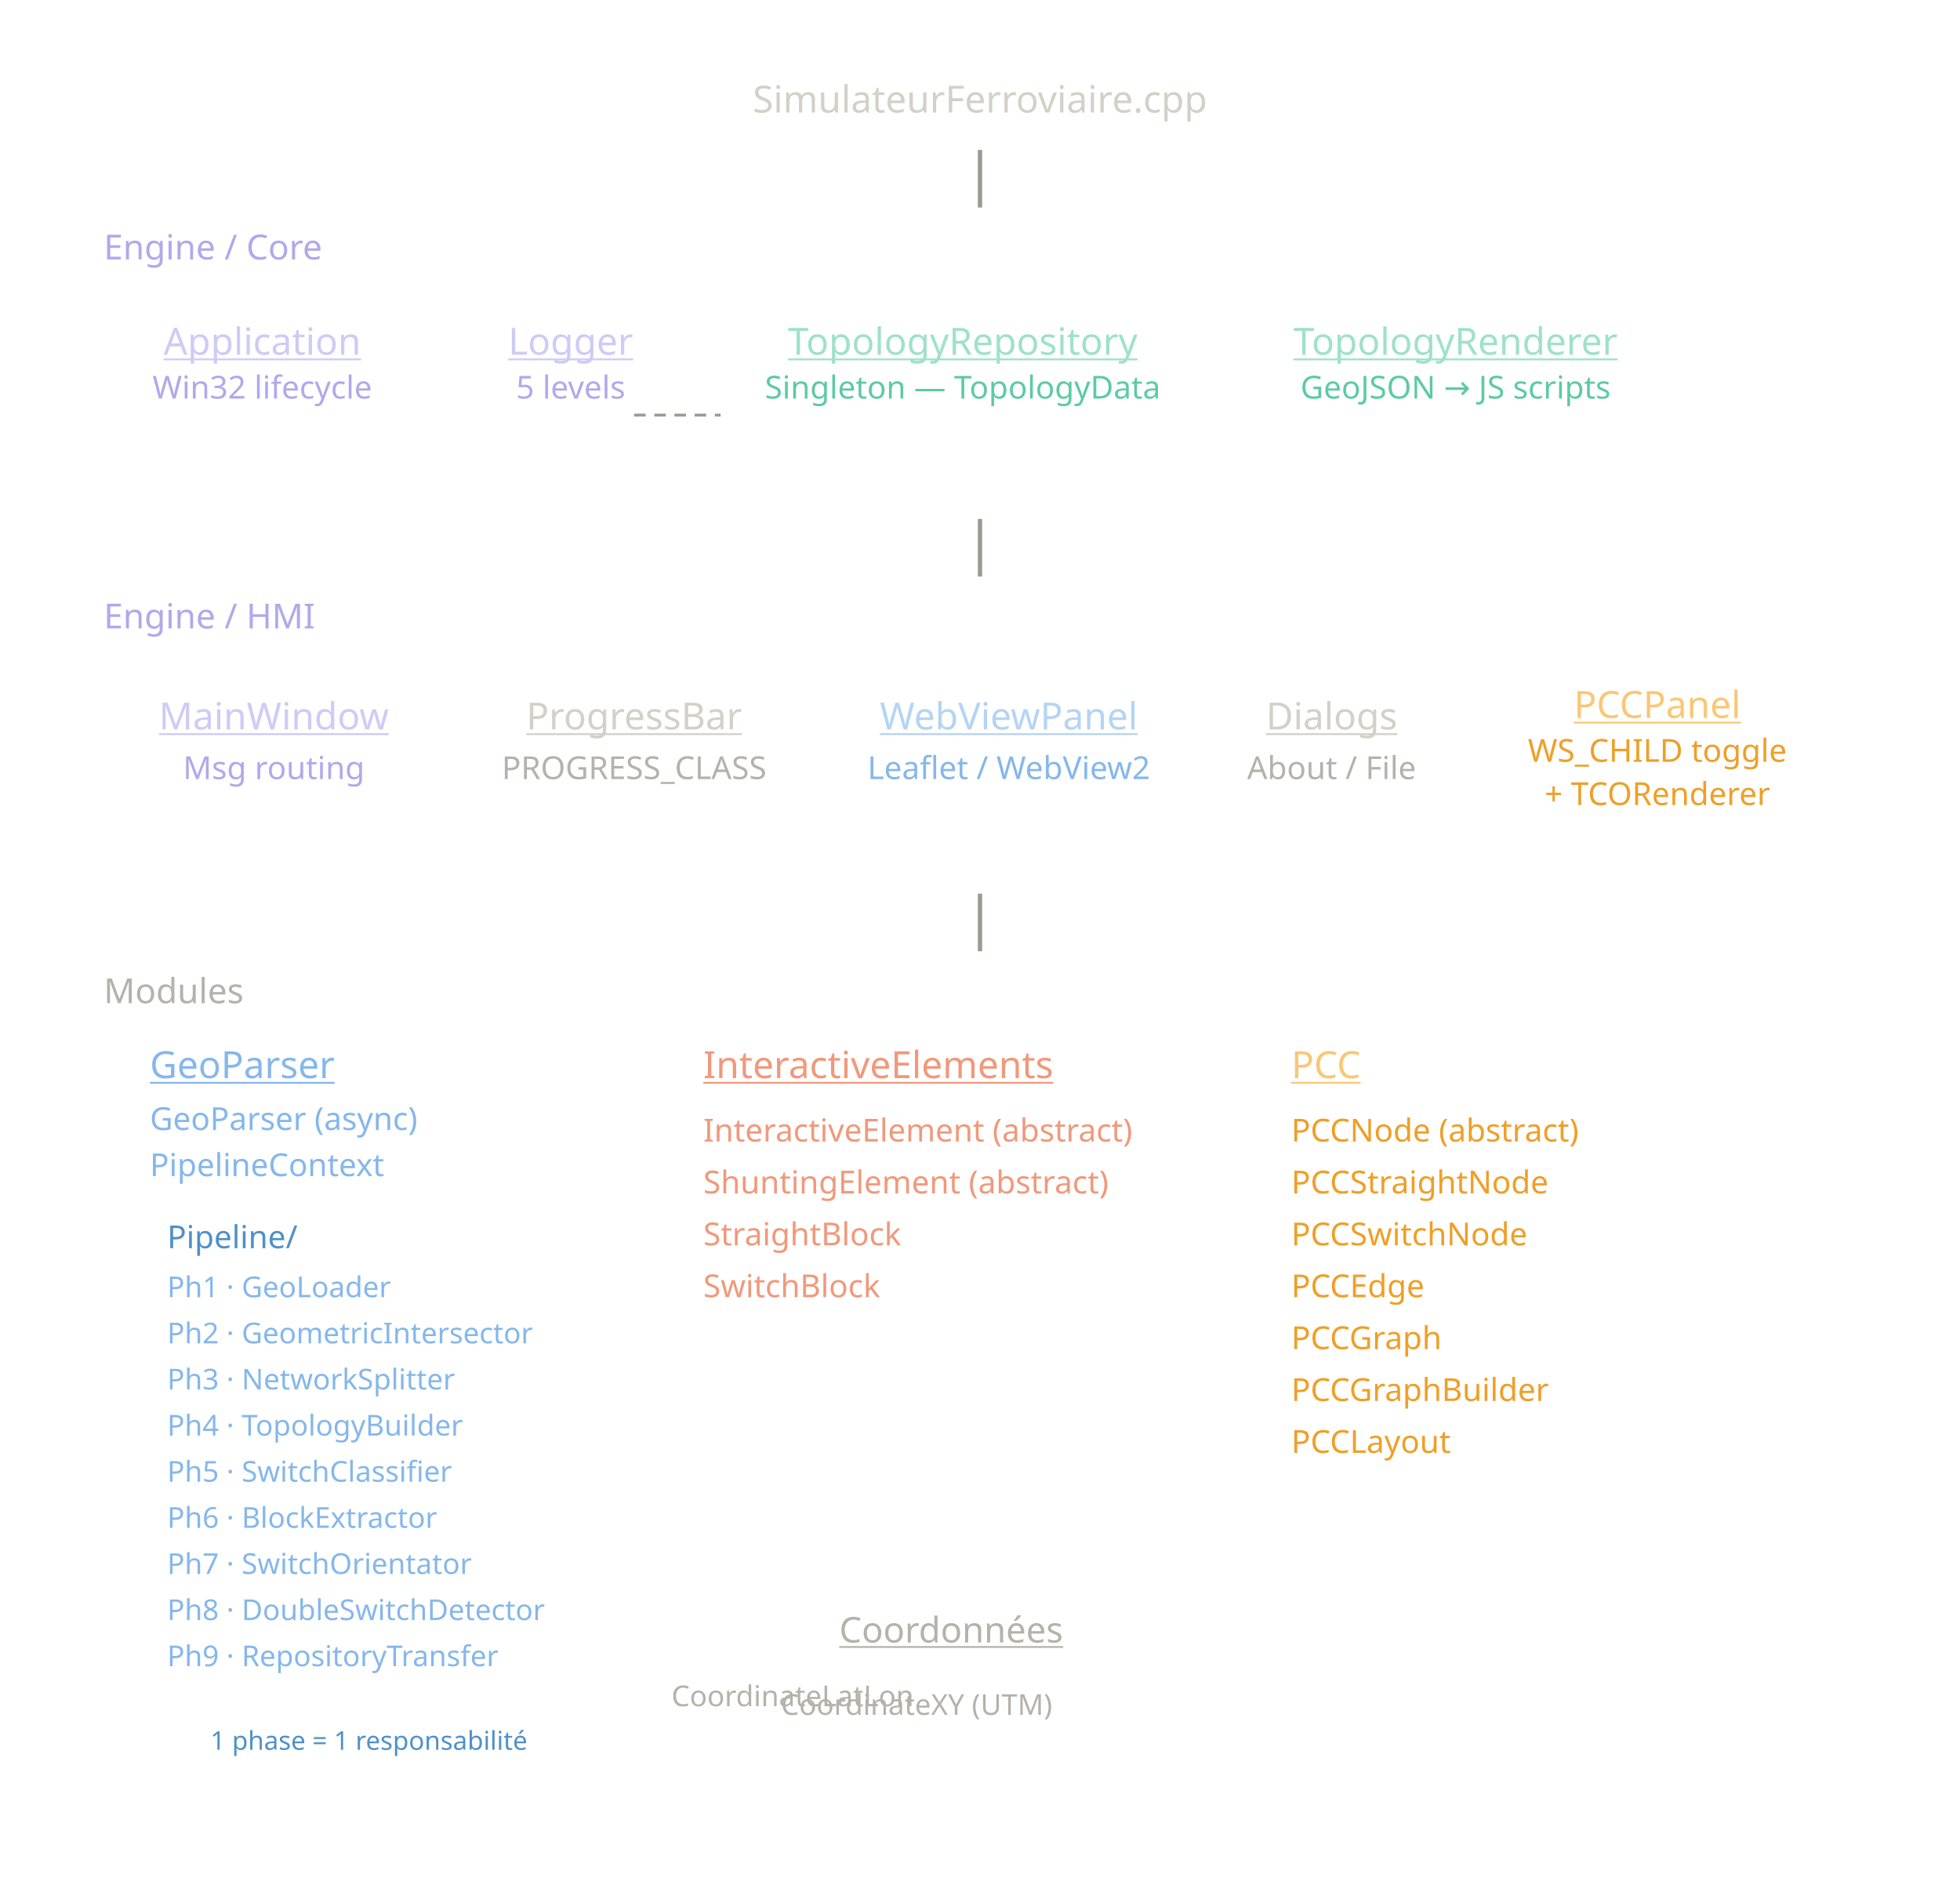
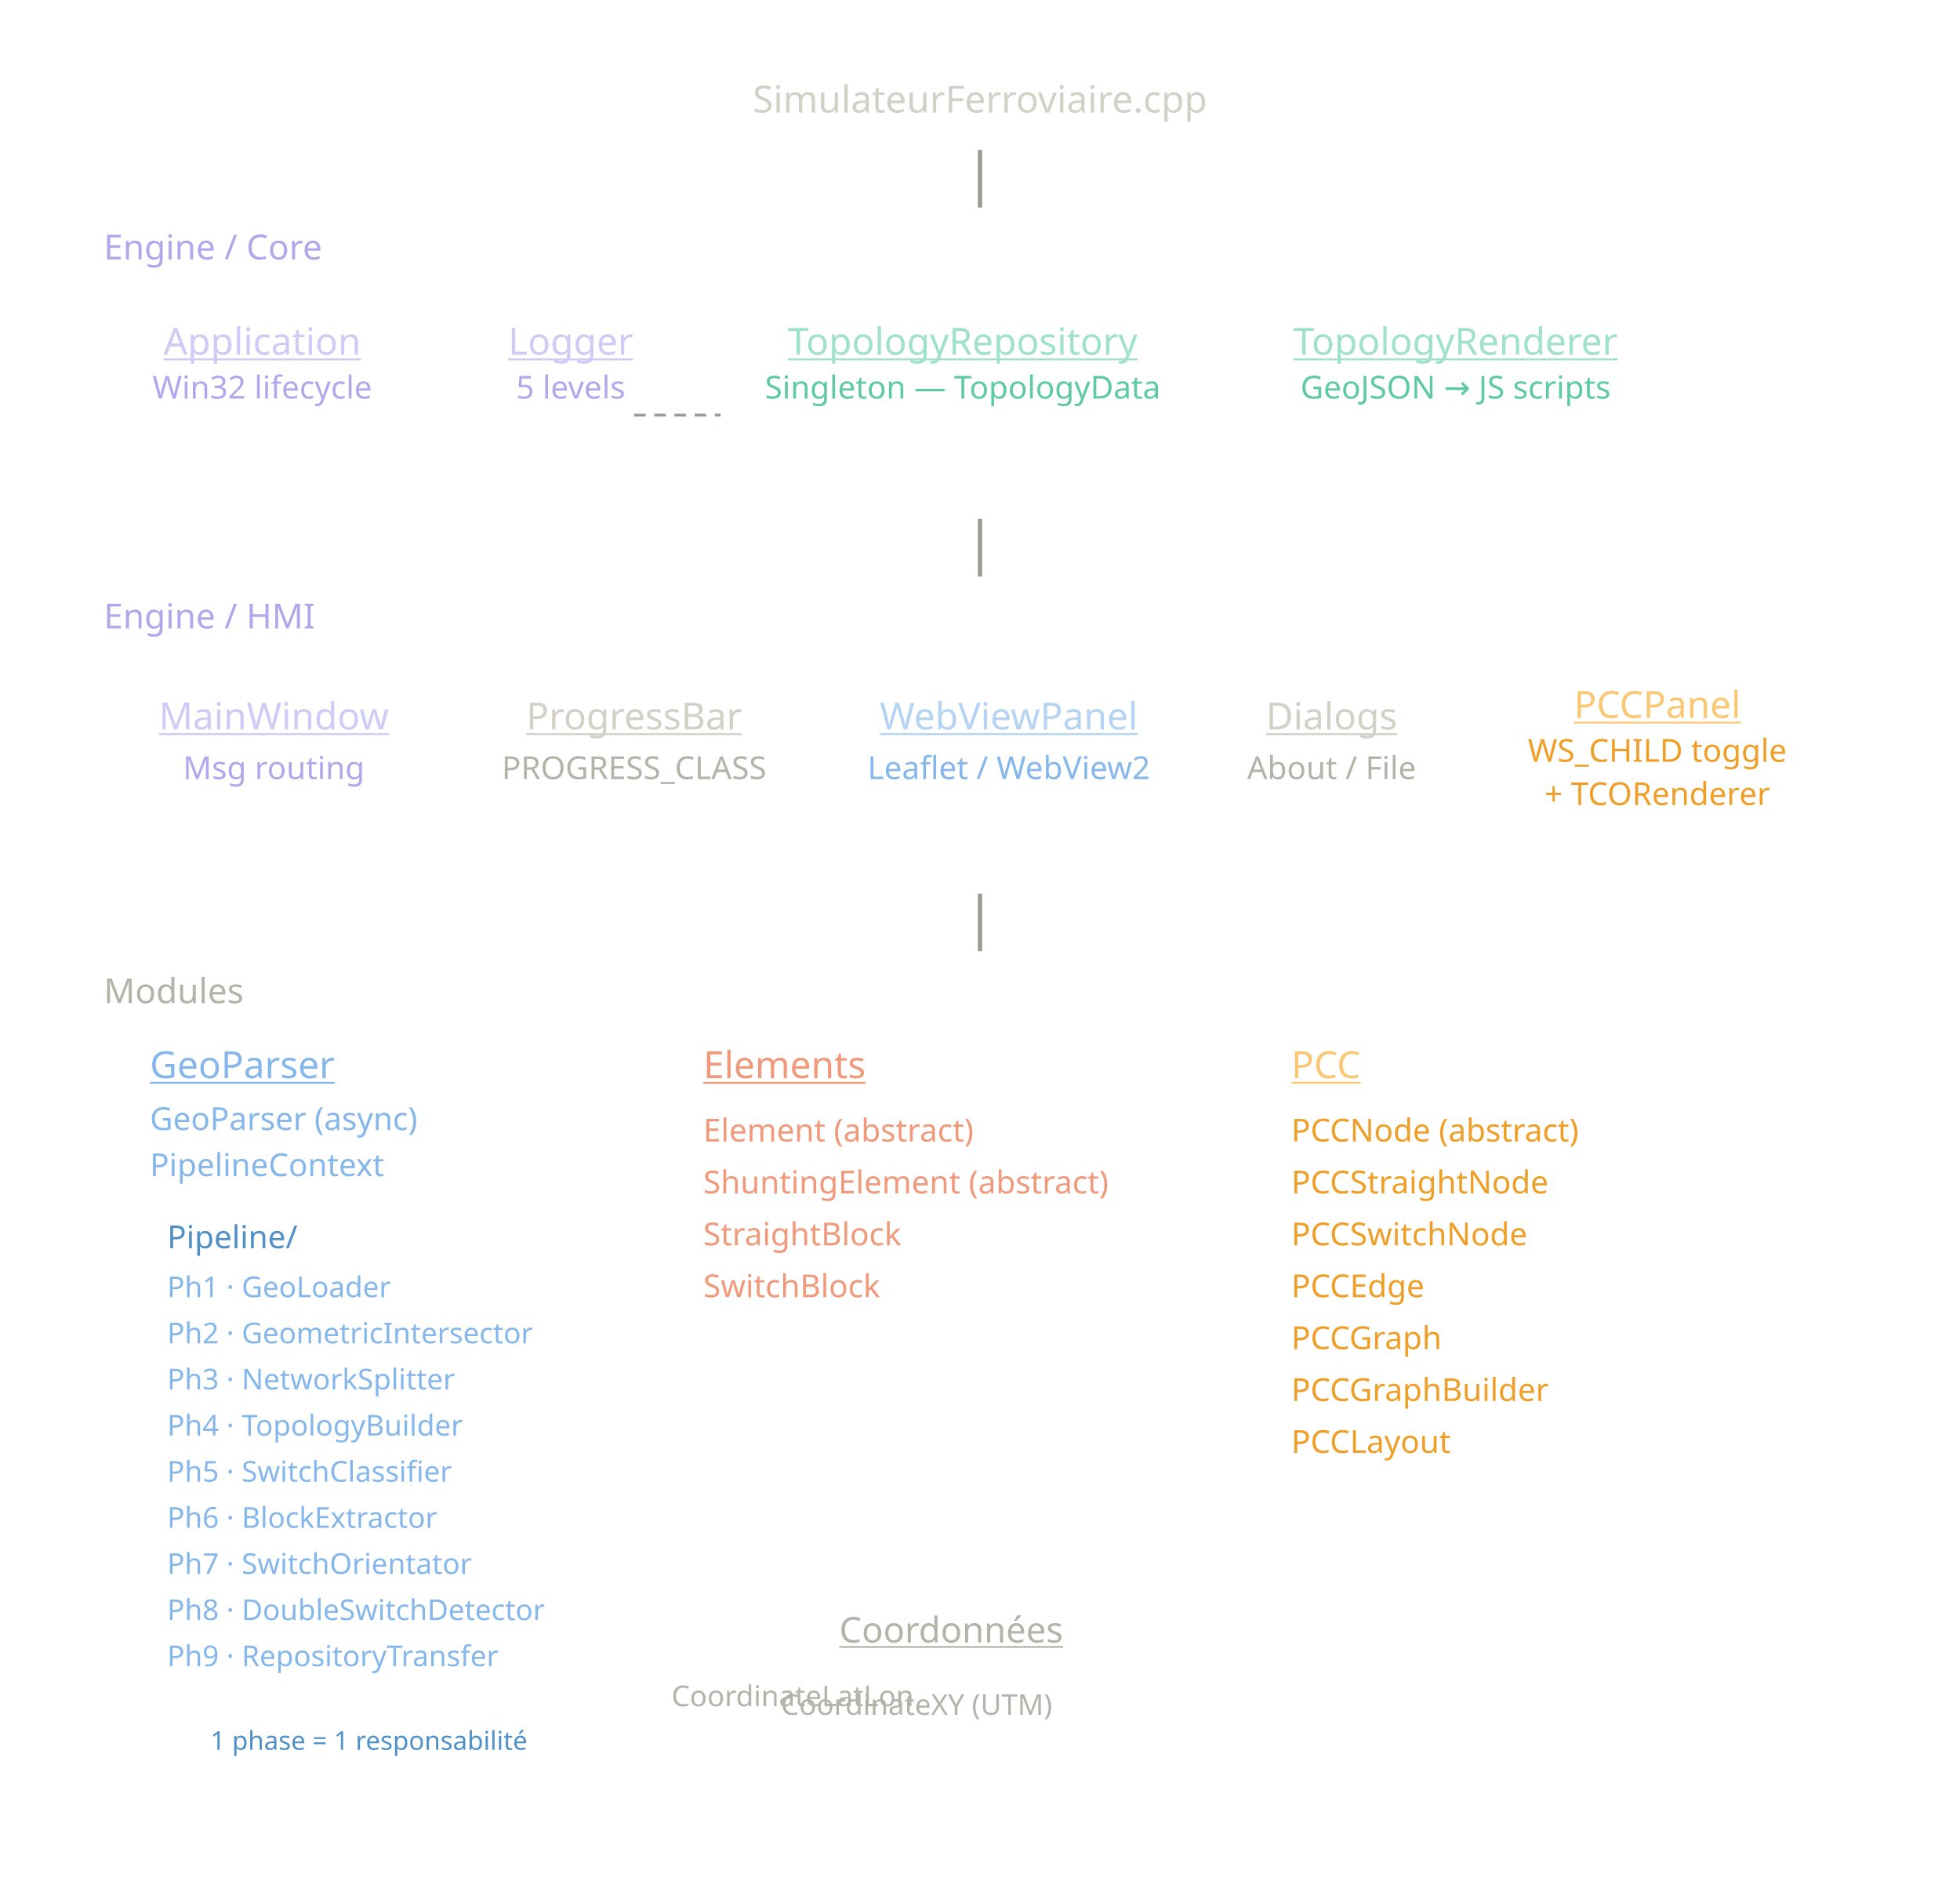
<svg xmlns="http://www.w3.org/2000/svg" width="680" viewBox="0 0 680 660" style="font-family: Arial, sans-serif;">
  <defs>
    <marker id="0" viewBox="0 0 680 660" refX="8" refY="5" markerWidth="6" markerHeight="6" orient="auto-start-reverse">
      <path d="M2 1L8 5L2 9" fill="none" stroke="#9C9A92" stroke-width="1.5" stroke-linecap="round" stroke-linejoin="round">
</path>
    </marker>
  </defs>
-  Entry point  Engine/Core  Engine/HMI  Modules  GeoParser : x=36 w=184  Pipeline sub-block  SRP label  InteractiveElements : x=228 w=196  PCC : x=432 w=208  Coordinates  Arrow GeoParser → TopologyRepository <g isVisble="True">
+  Entry point  Engine/Core  Engine/HMI  Modules  GeoParser : x=36 w=184  Pipeline sub-block  SRP label  Elements : x=228 w=196  PCC : x=432 w=208  Coordinates  Arrow GeoParser → TopologyRepository <g isVisble="True">
    <rect style="fill:#2C2C2A;stroke:none; stroke-width:1" x="0" y="0" width="7,083333in" height="6,75in" transform="matrix(1,0,0,1,0,0)" vector-effect="non-scaling-stroke" pen="1,1" rx="8" />
    <rect style="fill:#444441;stroke:#B4B2A9; stroke-width:0.5" x="240" y="16" width="2,083333in" height="0,375in" transform="matrix(1,0,0,1,0,0)" vector-effect="non-scaling-stroke" pen="1,1" rx="8" />
    <text fill="#D3D1C7" font-family="Microsoft Sans Serif" font-size="9.75pt" text-anchor="middle" x="340" y="34" transform="matrix(1,0,0,1,0,0)" vector-effect="non-scaling-stroke" pen="1,1" dominant-baseline="central">SimulateurFerroviaire.cpp</text>
    <line style="fill:Black;stroke:#9C9A92; stroke-width:1.5" x1="340" y1="52" x2="340" y2="72" transform="matrix(1,0,0,1,0,0)" vector-effect="non-scaling-stroke" pen="1,1" marker-end="url(#arr)" />
    <rect style="fill:#3C3489;stroke:#AFA9EC; stroke-width:0.5" x="20" y="72" width="6,666667in" height="1,125in" transform="matrix(1,0,0,1,0,0)" vector-effect="non-scaling-stroke" pen="1,1" rx="12" />
    <text fill="#AFA9EC" font-family="Microsoft Sans Serif" font-size="9pt" x="36" y="90" transform="matrix(1,0,0,1,0,0)" vector-effect="non-scaling-stroke" pen="1,1">Engine / Core</text>
    <rect style="fill:#3C3489;stroke:#AFA9EC; stroke-width:0.5" x="36" y="100" width="1,145833in" height="0,4583333in" transform="matrix(1,0,0,1,0,0)" vector-effect="non-scaling-stroke" pen="1,1" rx="6" />
    <text fill="#CECBF6" font-family="Microsoft Sans Serif" text-decoration="underline" font-size="9.75pt" text-anchor="middle" x="91" y="118" transform="matrix(1,0,0,1,0,0)" vector-effect="non-scaling-stroke" pen="1,1" dominant-baseline="central">Application</text>
    <text fill="#AFA9EC" font-family="Microsoft Sans Serif" font-size="8.25pt" text-anchor="middle" x="91" y="134" transform="matrix(1,0,0,1,0,0)" vector-effect="non-scaling-stroke" pen="1,1" dominant-baseline="central">Win32 lifecycle</text>
    <rect style="fill:#3C3489;stroke:#AFA9EC; stroke-width:0.5" x="158" y="100" width="0,8333333in" height="0,4583333in" transform="matrix(1,0,0,1,0,0)" vector-effect="non-scaling-stroke" pen="1,1" rx="6" />
    <text fill="#CECBF6" font-family="Microsoft Sans Serif" text-decoration="underline" font-size="9.75pt" text-anchor="middle" x="198" y="118" transform="matrix(1,0,0,1,0,0)" vector-effect="non-scaling-stroke" pen="1,1" dominant-baseline="central">Logger</text>
    <text fill="#AFA9EC" font-family="Microsoft Sans Serif" font-size="8.25pt" text-anchor="middle" x="198" y="134" transform="matrix(1,0,0,1,0,0)" vector-effect="non-scaling-stroke" pen="1,1" dominant-baseline="central">5 levels</text>
    <rect style="fill:#085041;stroke:#5DCAA5; stroke-width:0.5" x="250" y="100" width="1,75in" height="0,4583333in" transform="matrix(1,0,0,1,0,0)" vector-effect="non-scaling-stroke" pen="1,1" rx="6" />
    <text fill="#9FE1CB" font-family="Microsoft Sans Serif" text-decoration="underline" font-size="9.75pt" text-anchor="middle" x="334" y="118" transform="matrix(1,0,0,1,0,0)" vector-effect="non-scaling-stroke" pen="1,1" dominant-baseline="central">TopologyRepository</text>
    <text fill="#5DCAA5" font-family="Microsoft Sans Serif" font-size="8.25pt" text-anchor="middle" x="334" y="134" transform="matrix(1,0,0,1,0,0)" vector-effect="non-scaling-stroke" pen="1,1" dominant-baseline="central">Singleton — TopologyData</text>
    <rect style="fill:#085041;stroke:#5DCAA5; stroke-width:0.5" x="430" y="100" width="1,5625in" height="0,4583333in" transform="matrix(1,0,0,1,0,0)" vector-effect="non-scaling-stroke" pen="1,1" rx="6" />
    <text fill="#9FE1CB" font-family="Microsoft Sans Serif" text-decoration="underline" font-size="9.75pt" text-anchor="middle" x="505" y="118" transform="matrix(1,0,0,1,0,0)" vector-effect="non-scaling-stroke" pen="1,1" dominant-baseline="central">TopologyRenderer</text>
    <text fill="#5DCAA5" font-family="Microsoft Sans Serif" font-size="8.25pt" text-anchor="middle" x="505" y="134" transform="matrix(1,0,0,1,0,0)" vector-effect="non-scaling-stroke" pen="1,1" dominant-baseline="central">GeoJSON → JS scripts</text>
    <line style="fill:Black;stroke:#9C9A92; stroke-width:1.5" x1="340" y1="180" x2="340" y2="200" transform="matrix(1,0,0,1,0,0)" vector-effect="non-scaling-stroke" pen="1,1" marker-end="url(#arr)" />
    <rect style="fill:#3C3489;stroke:#AFA9EC; stroke-width:0.5" x="20" y="200" width="6,666667in" height="1,145833in" transform="matrix(1,0,0,1,0,0)" vector-effect="non-scaling-stroke" pen="1,1" rx="12" />
    <text fill="#AFA9EC" font-family="Microsoft Sans Serif" font-size="9pt" x="36" y="218" transform="matrix(1,0,0,1,0,0)" vector-effect="non-scaling-stroke" pen="1,1">Engine / HMI</text>
    <rect style="fill:#3C3489;stroke:#AFA9EC; stroke-width:0.5" x="36" y="226" width="1,229167in" height="0,5833333in" transform="matrix(1,0,0,1,0,0)" vector-effect="non-scaling-stroke" pen="1,1" rx="6" />
    <text fill="#CECBF6" font-family="Microsoft Sans Serif" text-decoration="underline" font-size="9.75pt" text-anchor="middle" x="95" y="248" transform="matrix(1,0,0,1,0,0)" vector-effect="non-scaling-stroke" pen="1,1" dominant-baseline="central">MainWindow</text>
    <text fill="#AFA9EC" font-family="Microsoft Sans Serif" font-size="8.25pt" text-anchor="middle" x="95" y="266" transform="matrix(1,0,0,1,0,0)" vector-effect="non-scaling-stroke" pen="1,1" dominant-baseline="central">Msg routing</text>
    <rect style="fill:#444441;stroke:#B4B2A9; stroke-width:0.5" x="166" y="226" width="1,125in" height="0,5833333in" transform="matrix(1,0,0,1,0,0)" vector-effect="non-scaling-stroke" pen="1,1" rx="6" />
    <text fill="#D3D1C7" font-family="Microsoft Sans Serif" text-decoration="underline" font-size="9.75pt" text-anchor="middle" x="220" y="248" transform="matrix(1,0,0,1,0,0)" vector-effect="non-scaling-stroke" pen="1,1" dominant-baseline="central">ProgressBar</text>
    <text fill="#B4B2A9" font-family="Microsoft Sans Serif" font-size="8.25pt" text-anchor="middle" x="220" y="266" transform="matrix(1,0,0,1,0,0)" vector-effect="non-scaling-stroke" pen="1,1" dominant-baseline="central">PROGRESS_CLASS</text>
    <rect style="fill:#0C447C;stroke:#85B7EB; stroke-width:0.5" x="286" y="226" width="1,333333in" height="0,5833333in" transform="matrix(1,0,0,1,0,0)" vector-effect="non-scaling-stroke" pen="1,1" rx="6" />
    <text fill="#B5D4F4" font-family="Microsoft Sans Serif" text-decoration="underline" font-size="9.75pt" text-anchor="middle" x="350" y="248" transform="matrix(1,0,0,1,0,0)" vector-effect="non-scaling-stroke" pen="1,1" dominant-baseline="central">WebViewPanel</text>
    <text fill="#85B7EB" font-family="Microsoft Sans Serif" font-size="8.25pt" text-anchor="middle" x="350" y="266" transform="matrix(1,0,0,1,0,0)" vector-effect="non-scaling-stroke" pen="1,1" dominant-baseline="central">Leaflet / WebView2</text>
    <rect style="fill:#444441;stroke:#B4B2A9; stroke-width:0.5" x="426" y="226" width="0,75in" height="0,5833333in" transform="matrix(1,0,0,1,0,0)" vector-effect="non-scaling-stroke" pen="1,1" rx="6" />
    <text fill="#D3D1C7" font-family="Microsoft Sans Serif" text-decoration="underline" font-size="9.75pt" text-anchor="middle" x="462" y="248" transform="matrix(1,0,0,1,0,0)" vector-effect="non-scaling-stroke" pen="1,1" dominant-baseline="central">Dialogs</text>
    <text fill="#B4B2A9" font-family="Microsoft Sans Serif" font-size="8.25pt" text-anchor="middle" x="462" y="266" transform="matrix(1,0,0,1,0,0)" vector-effect="non-scaling-stroke" pen="1,1" dominant-baseline="central">About / File</text>
    <rect style="fill:#633806;stroke:#EF9F27; stroke-width:0.5" x="510" y="226" width="1,354167in" height="0,5833333in" transform="matrix(1,0,0,1,0,0)" vector-effect="non-scaling-stroke" pen="1,1" rx="6" />
    <text fill="#FAC775" font-family="Microsoft Sans Serif" text-decoration="underline" font-size="9.75pt" text-anchor="middle" x="575" y="244" transform="matrix(1,0,0,1,0,0)" vector-effect="non-scaling-stroke" pen="1,1" dominant-baseline="central">PCCPanel</text>
    <text fill="#EF9F27" font-family="Microsoft Sans Serif" font-size="8.25pt" text-anchor="middle" x="575" y="260" transform="matrix(1,0,0,1,0,0)" vector-effect="non-scaling-stroke" pen="1,1" dominant-baseline="central">WS_CHILD toggle</text>
    <text fill="#EF9F27" font-family="Microsoft Sans Serif" font-size="8.25pt" text-anchor="middle" x="575" y="275" transform="matrix(1,0,0,1,0,0)" vector-effect="non-scaling-stroke" pen="1,1" dominant-baseline="central">+ TCORenderer</text>
    <line style="fill:Black;stroke:#9C9A92; stroke-width:1.5" x1="340" y1="310" x2="340" y2="330" transform="matrix(1,0,0,1,0,0)" vector-effect="non-scaling-stroke" pen="1,1" marker-end="url(#arr)" />
    <rect style="fill:#444441;stroke:#B4B2A9; stroke-width:0.5" x="20" y="330" width="6,666667in" height="3,1875in" transform="matrix(1,0,0,1,0,0)" vector-effect="non-scaling-stroke" pen="1,1" rx="12" />
    <text fill="#B4B2A9" font-family="Microsoft Sans Serif" font-size="9pt" x="36" y="348" transform="matrix(1,0,0,1,0,0)" vector-effect="non-scaling-stroke" pen="1,1">Modules</text>
    <rect style="fill:#0C447C;stroke:#85B7EB; stroke-width:0.5" x="36" y="356" width="1,916667in" height="2,791667in" transform="matrix(1,0,0,1,0,0)" vector-effect="non-scaling-stroke" pen="1,1" rx="8" />
    <text fill="#85B7EB" font-family="Microsoft Sans Serif" text-decoration="underline" font-size="9.75pt" x="52" y="374" transform="matrix(1,0,0,1,0,0)" vector-effect="non-scaling-stroke" pen="1,1">GeoParser</text>
    <text fill="#85B7EB" font-family="Microsoft Sans Serif" font-size="8.25pt" x="52" y="392" transform="matrix(1,0,0,1,0,0)" vector-effect="non-scaling-stroke" pen="1,1">GeoParser (async)</text>
    <text fill="#85B7EB" font-family="Microsoft Sans Serif" font-size="8.25pt" x="52" y="408" transform="matrix(1,0,0,1,0,0)" vector-effect="non-scaling-stroke" pen="1,1">PipelineContext</text>
    <rect style="fill:#092D54;stroke:#5090C8; stroke-width:0.5" x="46" y="418" width="1,708333in" height="2,041667in" transform="matrix(1,0,0,1,0,0)" vector-effect="non-scaling-stroke" pen="1,1" rx="6" />
    <text fill="#5090C8" font-family="Microsoft Sans Serif" font-size="8.25pt" x="58" y="433" transform="matrix(1,0,0,1,0,0)" vector-effect="non-scaling-stroke" pen="1,1">Pipeline/</text>
    <text fill="#85B7EB" font-family="Microsoft Sans Serif" font-size="7.5pt" x="58" y="450" transform="matrix(1,0,0,1,0,0)" vector-effect="non-scaling-stroke" pen="1,1">Ph1 · GeoLoader</text>
    <text fill="#85B7EB" font-family="Microsoft Sans Serif" font-size="7.5pt" x="58" y="466" transform="matrix(1,0,0,1,0,0)" vector-effect="non-scaling-stroke" pen="1,1">Ph2 · GeometricIntersector</text>
    <text fill="#85B7EB" font-family="Microsoft Sans Serif" font-size="7.5pt" x="58" y="482" transform="matrix(1,0,0,1,0,0)" vector-effect="non-scaling-stroke" pen="1,1">Ph3 · NetworkSplitter</text>
    <text fill="#85B7EB" font-family="Microsoft Sans Serif" font-size="7.5pt" x="58" y="498" transform="matrix(1,0,0,1,0,0)" vector-effect="non-scaling-stroke" pen="1,1">Ph4 · TopologyBuilder</text>
    <text fill="#85B7EB" font-family="Microsoft Sans Serif" font-size="7.5pt" x="58" y="514" transform="matrix(1,0,0,1,0,0)" vector-effect="non-scaling-stroke" pen="1,1">Ph5 · SwitchClassifier</text>
    <text fill="#85B7EB" font-family="Microsoft Sans Serif" font-size="7.5pt" x="58" y="530" transform="matrix(1,0,0,1,0,0)" vector-effect="non-scaling-stroke" pen="1,1">Ph6 · BlockExtractor</text>
    <text fill="#85B7EB" font-family="Microsoft Sans Serif" font-size="7.5pt" x="58" y="546" transform="matrix(1,0,0,1,0,0)" vector-effect="non-scaling-stroke" pen="1,1">Ph7 · SwitchOrientator</text>
    <text fill="#85B7EB" font-family="Microsoft Sans Serif" font-size="7.5pt" x="58" y="562" transform="matrix(1,0,0,1,0,0)" vector-effect="non-scaling-stroke" pen="1,1">Ph8 · DoubleSwitchDetector</text>
    <text fill="#85B7EB" font-family="Microsoft Sans Serif" font-size="7.5pt" x="58" y="578" transform="matrix(1,0,0,1,0,0)" vector-effect="non-scaling-stroke" pen="1,1">Ph9 · RepositoryTransfer</text>
    <text fill="#5090C8" font-family="Microsoft Sans Serif" font-size="6.75pt" text-anchor="middle" x="128" y="607" transform="matrix(1,0,0,1,0,0)" vector-effect="non-scaling-stroke" pen="1,1">1 phase = 1 responsabilité</text>
    <rect style="fill:#712B13;stroke:#F0997B; stroke-width:0.5" x="228" y="356" width="2,041667in" height="1,875in" transform="matrix(1,0,0,1,0,4,0,4)" vector-effect="non-scaling-stroke" pen="1,1" rx="8" />
-     <text fill="#F0997B" font-family="Microsoft Sans Serif" text-decoration="underline" font-size="9.75pt" x="244" y="374" transform="matrix(1,0,0,1,0,0)" vector-effect="non-scaling-stroke" pen="1,1">InteractiveElements</text>
-     <text fill="#F0997B" font-family="Microsoft Sans Serif" font-size="8.25pt" x="244" y="396" transform="matrix(1,0,0,1,0,0)" vector-effect="non-scaling-stroke" pen="1,1">InteractiveElement (abstract)</text>
+     <text fill="#F0997B" font-family="Microsoft Sans Serif" text-decoration="underline" font-size="9.75pt" x="244" y="374" transform="matrix(1,0,0,1,0,0)" vector-effect="non-scaling-stroke" pen="1,1">Elements</text>
+     <text fill="#F0997B" font-family="Microsoft Sans Serif" font-size="8.25pt" x="244" y="396" transform="matrix(1,0,0,1,0,0)" vector-effect="non-scaling-stroke" pen="1,1">Element (abstract)</text>
    <text fill="#F0997B" font-family="Microsoft Sans Serif" font-size="8.25pt" x="244" y="414" transform="matrix(1,0,0,1,0,0)" vector-effect="non-scaling-stroke" pen="1,1">ShuntingElement (abstract)</text>
    <text fill="#F0997B" font-family="Microsoft Sans Serif" font-size="8.25pt" x="244" y="432" transform="matrix(1,0,0,1,0,0)" vector-effect="non-scaling-stroke" pen="1,1">StraightBlock</text>
    <text fill="#F0997B" font-family="Microsoft Sans Serif" font-size="8.25pt" x="244" y="450" transform="matrix(1,0,0,1,0,0)" vector-effect="non-scaling-stroke" pen="1,1">SwitchBlock</text>
    <rect style="fill:#633806;stroke:#EF9F27; stroke-width:0.5" x="432" y="356" width="2,166667in" height="1,875in" transform="matrix(1,0,0,1,0,0)" vector-effect="non-scaling-stroke" pen="1,1" rx="8" />
    <text fill="#FAC775" font-family="Microsoft Sans Serif" text-decoration="underline" font-size="9.75pt" x="448" y="374" transform="matrix(1,0,0,1,0,0)" vector-effect="non-scaling-stroke" pen="1,1">PCC</text>
    <text fill="#EF9F27" font-family="Microsoft Sans Serif" font-size="8.25pt" x="448" y="396" transform="matrix(1,0,0,1,0,0)" vector-effect="non-scaling-stroke" pen="1,1">PCCNode (abstract)</text>
    <text fill="#EF9F27" font-family="Microsoft Sans Serif" font-size="8.25pt" x="448" y="414" transform="matrix(1,0,0,1,0,0)" vector-effect="non-scaling-stroke" pen="1,1">PCCStraightNode</text>
    <text fill="#EF9F27" font-family="Microsoft Sans Serif" font-size="8.25pt" x="448" y="432" transform="matrix(1,0,0,1,0,0)" vector-effect="non-scaling-stroke" pen="1,1">PCCSwitchNode</text>
    <text fill="#EF9F27" font-family="Microsoft Sans Serif" font-size="8.25pt" x="448" y="450" transform="matrix(1,0,0,1,0,0)" vector-effect="non-scaling-stroke" pen="1,1">PCCEdge</text>
    <text fill="#EF9F27" font-family="Microsoft Sans Serif" font-size="8.25pt" x="448" y="468" transform="matrix(1,0,0,1,0,0)" vector-effect="non-scaling-stroke" pen="1,1">PCCGraph</text>
    <text fill="#EF9F27" font-family="Microsoft Sans Serif" font-size="8.25pt" x="448" y="486" transform="matrix(1,0,0,1,0,0)" vector-effect="non-scaling-stroke" pen="1,1">PCCGraphBuilder</text>
    <text fill="#EF9F27" font-family="Microsoft Sans Serif" font-size="8.25pt" x="448" y="504" transform="matrix(1,0,0,1,0,0)" vector-effect="non-scaling-stroke" pen="1,1">PCCLayout</text>
    <rect style="fill:#009688;stroke:#B4B2A9; stroke-width:0.5" x="228" y="548" width="2,041667in" height="0,7916667in" transform="matrix(1,0,0,1,0,4,-0,8)" vector-effect="non-scaling-stroke" pen="1,1" rx="8" />
    <text fill="#B4B2A9" font-family="Microsoft Sans Serif" text-decoration="underline" font-size="9.25pt" text-anchor="middle" x="330,0029" y="565" transform="matrix(1,0,0,1,-61,2,-3,6)" vector-effect="non-scaling-stroke" pen="1,1" dominant-baseline="central">Coordonnées</text>
    <text fill="#B4B2A9" font-family="Microsoft Sans Serif" font-size="7.5pt" text-anchor="middle" x="318,605" y="591" transform="matrix(1,0,0,1,-39,2,8,4)" vector-effect="non-scaling-stroke" pen="1,1" dominant-baseline="central"> CoordinateXY (UTM)</text>
    <line style="fill:Black;stroke:#9C9A92; stroke-width:1" x1="220" y1="144" x2="250" y2="144" transform="matrix(1,0,0,1,0,0)" vector-effect="non-scaling-stroke" pen="1,1" stroke-dasharray="4 3" marker-end="url(#arr)" />
    <g id="group_1">
      <text fill="#B4B2A9" font-family="Microsoft Sans Serif" font-size="7.5pt" text-anchor="middle" x="275,3066" y="588" transform="matrix(1,0,0,1,-25,6,-2)" vector-effect="non-scaling-stroke" pen="1,1" dominant-baseline="central">CoordinateLatLon</text>
    </g>
  </g>
</svg>
